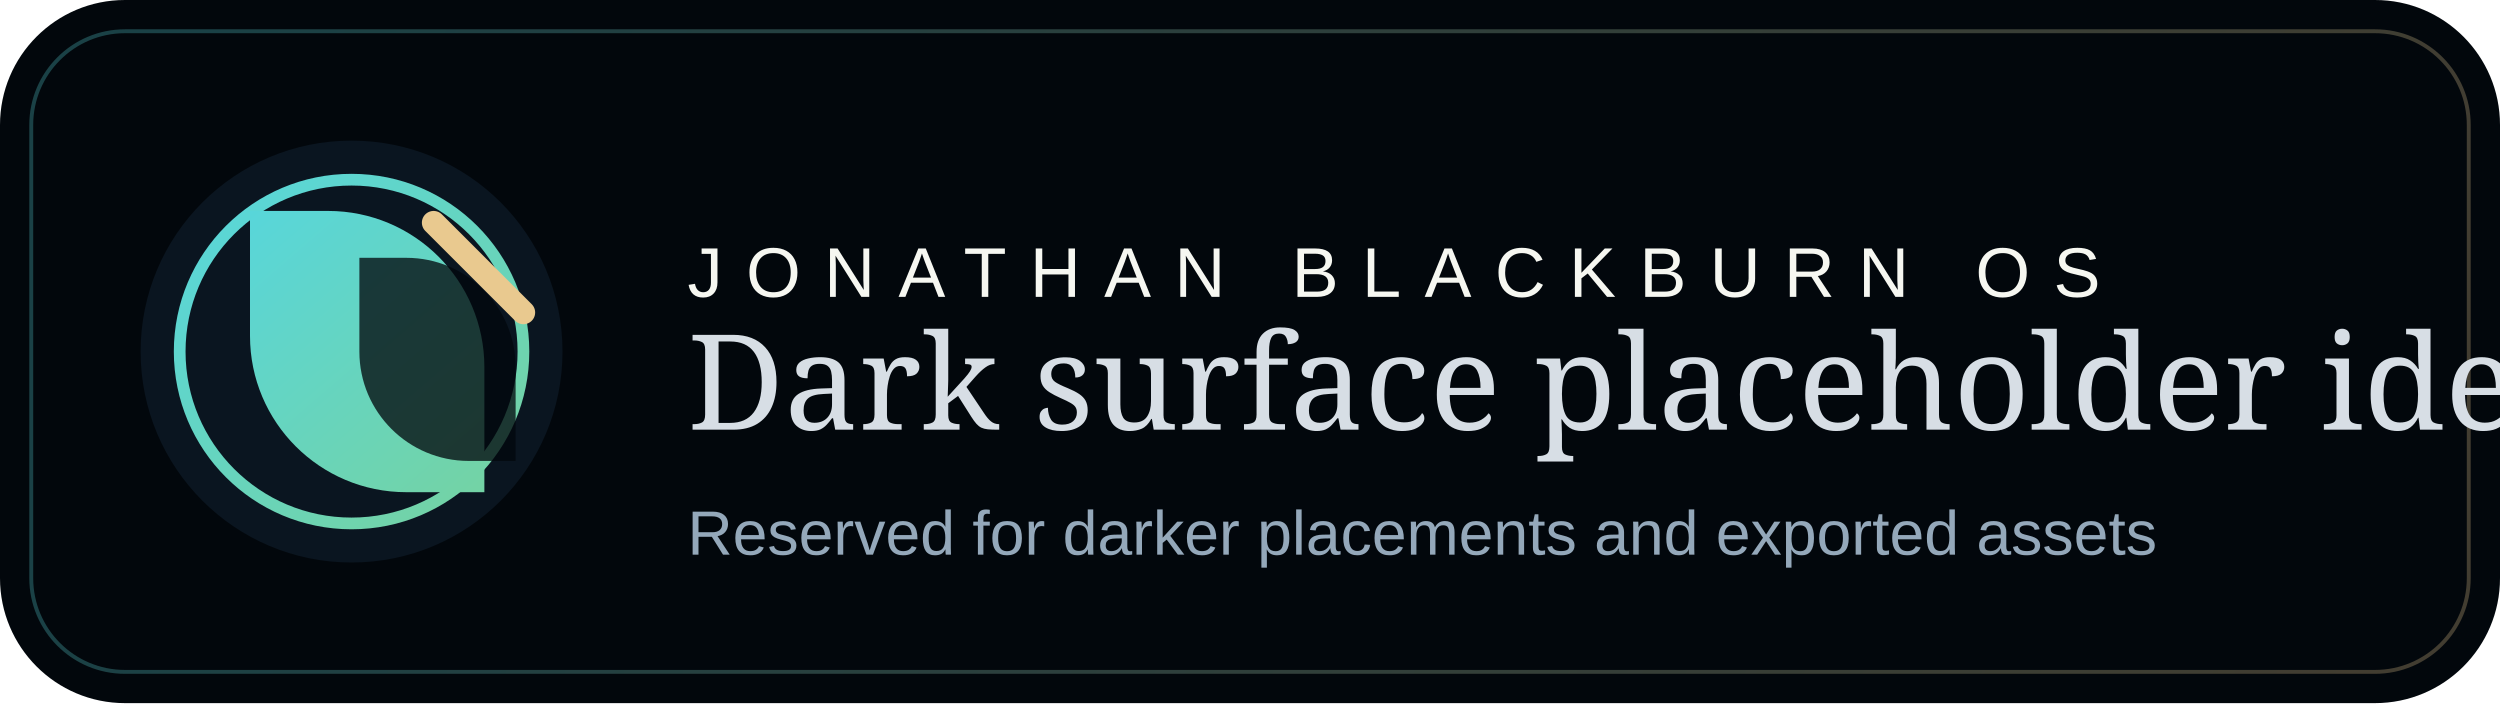
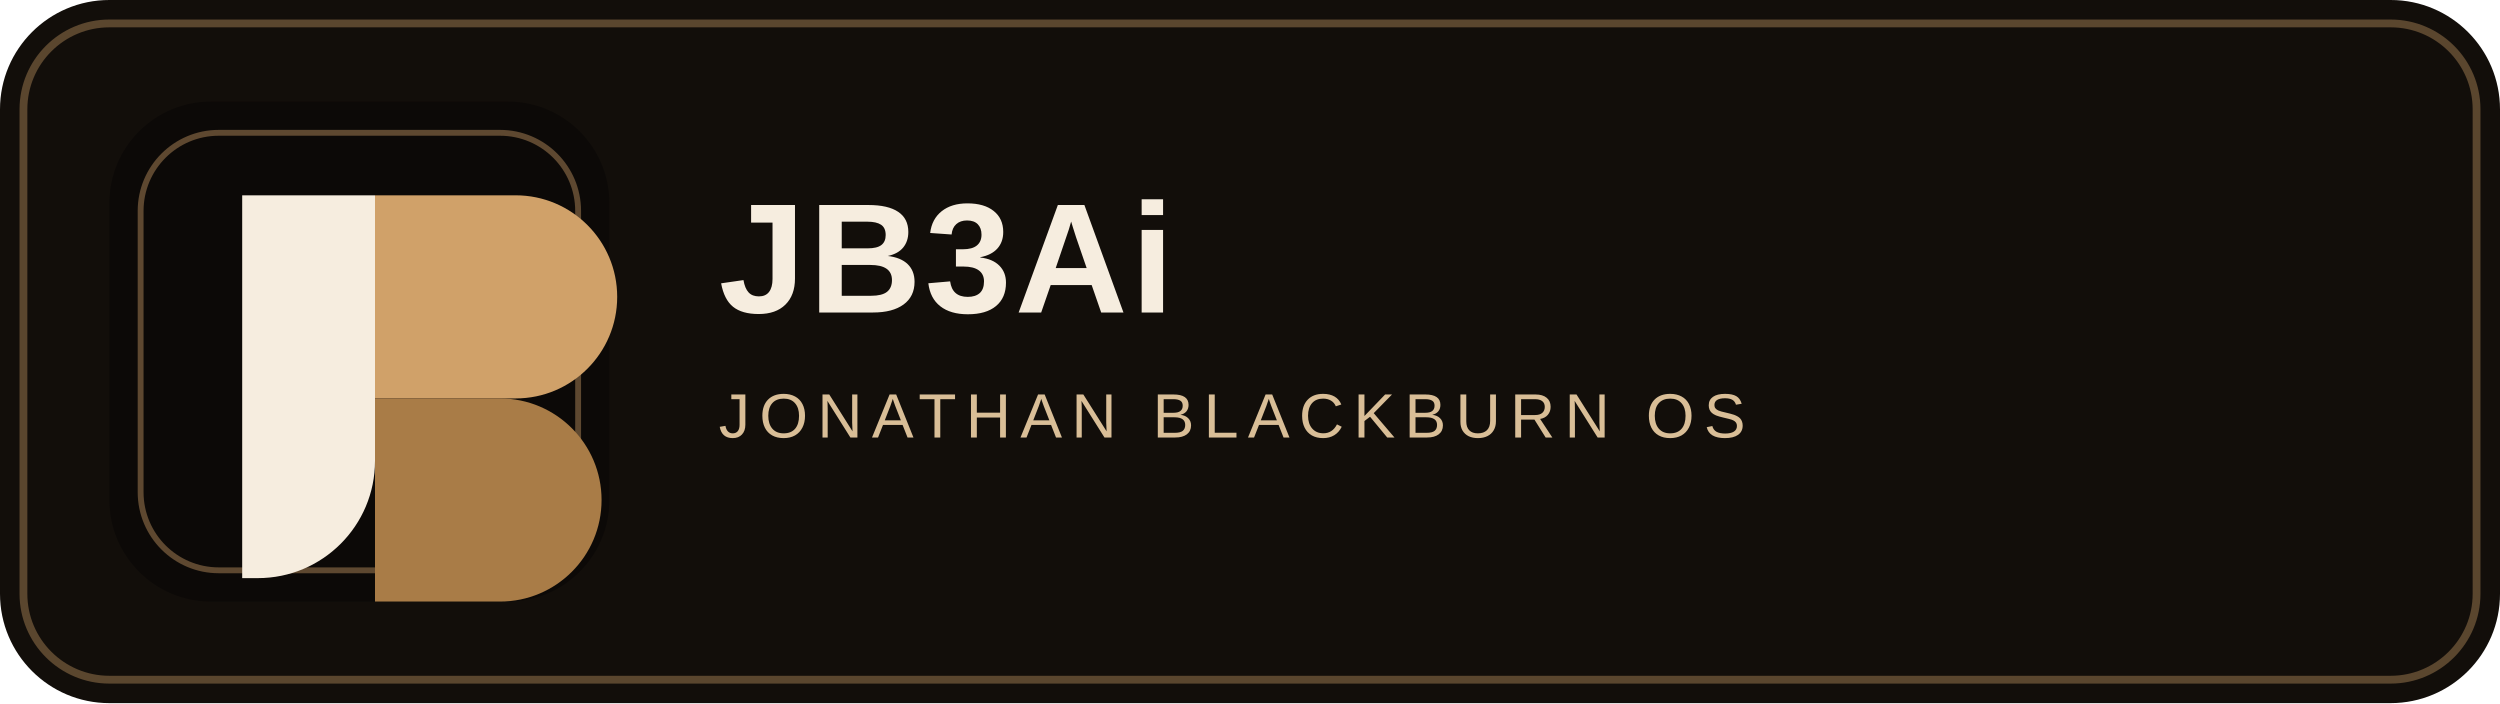
<svg xmlns="http://www.w3.org/2000/svg" width="640" height="180" viewBox="0 0 640 180" fill="none">
-   <rect width="640" height="180" rx="32" fill="#02070C" />
-   <rect x="8" y="8" width="624" height="164" rx="24" stroke="url(#a)" stroke-opacity="0.28" />
-   <circle cx="90" cy="90" r="54" fill="#0A1520" />
-   <circle cx="90" cy="90" r="44" stroke="url(#b)" stroke-width="3" />
-   <path d="M64 54H84C106.091 54 124 71.909 124 94V126H104C81.909 126 64 108.091 64 86V54Z" fill="url(#c)" />
-   <path d="M92 66H104C119.464 66 132 78.536 132 94V118H120C104.536 118 92 105.464 92 90V66Z" fill="#02070C" fill-opacity="0.76" />
-   <path d="M111 57L134 80" stroke="#E9C98F" stroke-width="6" stroke-linecap="round" />
-   <text x="176" y="76" fill="#F6F7F1" font-family="Manrope, Arial, sans-serif" font-size="18" letter-spacing="6">JONATHAN BLACKBURN OS</text>
-   <text x="176" y="110" fill="#D7DEE5" font-family="Fraunces, Georgia, serif" font-size="34">Dark surface placeholder identity</text>
-   <text x="176" y="142" fill="#94A8BA" font-family="Manrope, Arial, sans-serif" font-size="16">Reserved for darker placements and exported assets</text>
-   <defs>
-     <linearGradient id="a" x1="42" y1="12" x2="608" y2="176" gradientUnits="userSpaceOnUse">
-       <stop stop-color="#58D6DA" />
-       <stop offset="1" stop-color="#E9C98F" />
-     </linearGradient>
-     <linearGradient id="b" x1="56" y1="46" x2="128" y2="126" gradientUnits="userSpaceOnUse">
-       <stop stop-color="#58D6DA" />
-       <stop offset="1" stop-color="#74D3A4" />
-     </linearGradient>
-     <linearGradient id="c" x1="64" y1="54" x2="126" y2="126" gradientUnits="userSpaceOnUse">
-       <stop stop-color="#58D6DA" />
-       <stop offset="1" stop-color="#74D3A4" />
-     </linearGradient>
-   </defs>
+   <rect width="640" height="180" rx="28" fill="#120E0A" />
+   <rect x="6" y="6" width="628" height="168" rx="22" stroke="#D0A169" stroke-opacity="0.38" stroke-width="2" />
+   <g transform="translate(28 26)">
+     <rect width="128" height="128" rx="26" fill="#0C0907" />
+     <rect x="8" y="8" width="112" height="112" rx="20" stroke="#D0A169" stroke-opacity="0.42" stroke-width="1.5" />
+     <path d="M34 24H68V92C68 108.569 54.569 122 38 122H34V24Z" fill="#F6EDDF" />
+     <path d="M68 24H104C118.359 24 130 35.641 130 50V50C130 64.359 118.359 76 104 76H68V24Z" fill="#D0A169" />
+     <path d="M68 76H100C114.359 76 126 87.641 126 102V102C126 116.359 114.359 128 100 128H68V76Z" fill="#A97C47" />
+   </g>
+   <text x="184" y="80" fill="#F6EDDF" font-family="Manrope, Arial, sans-serif" font-size="40" font-weight="700" letter-spacing="0.8">JB3Ai</text>
+   <text x="184" y="112" fill="#D9BE97" font-family="Manrope, Arial, sans-serif" font-size="16" letter-spacing="2.4">JONATHAN BLACKBURN OS</text>
</svg>
